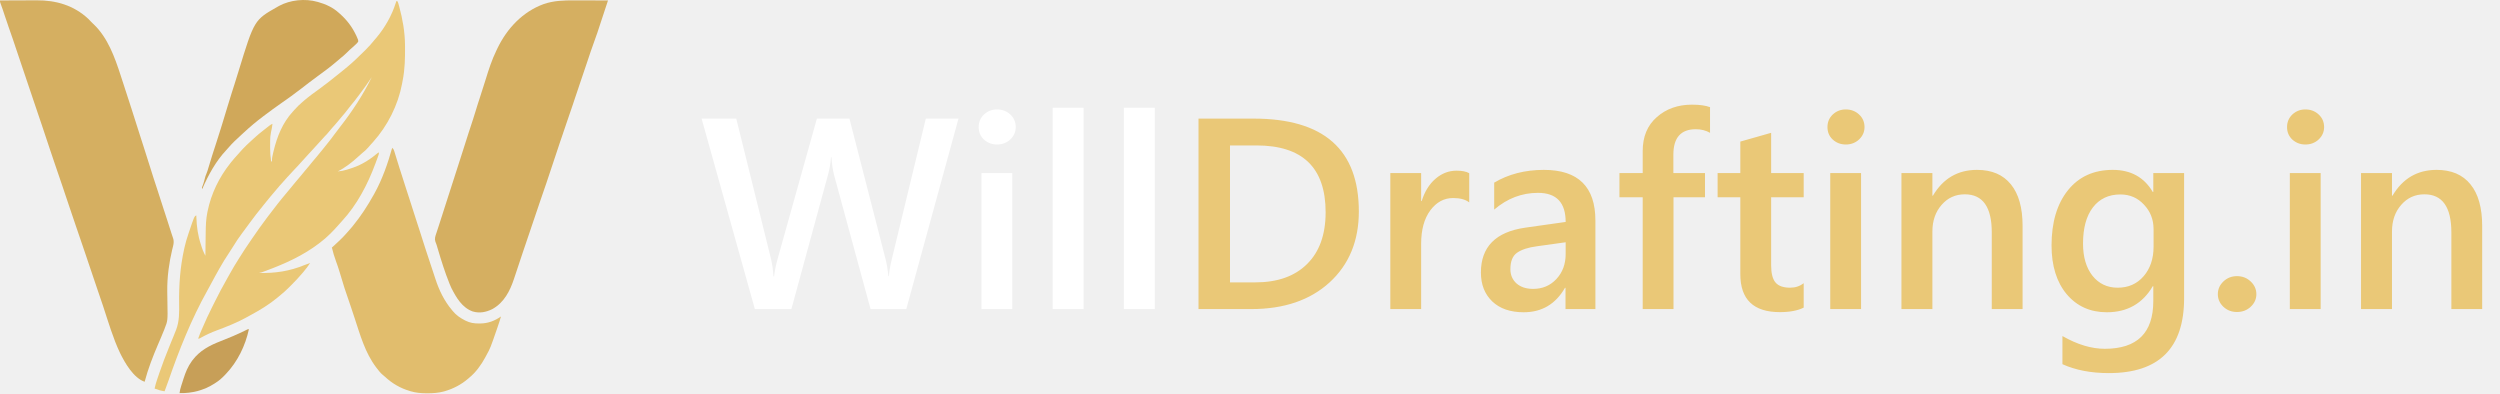
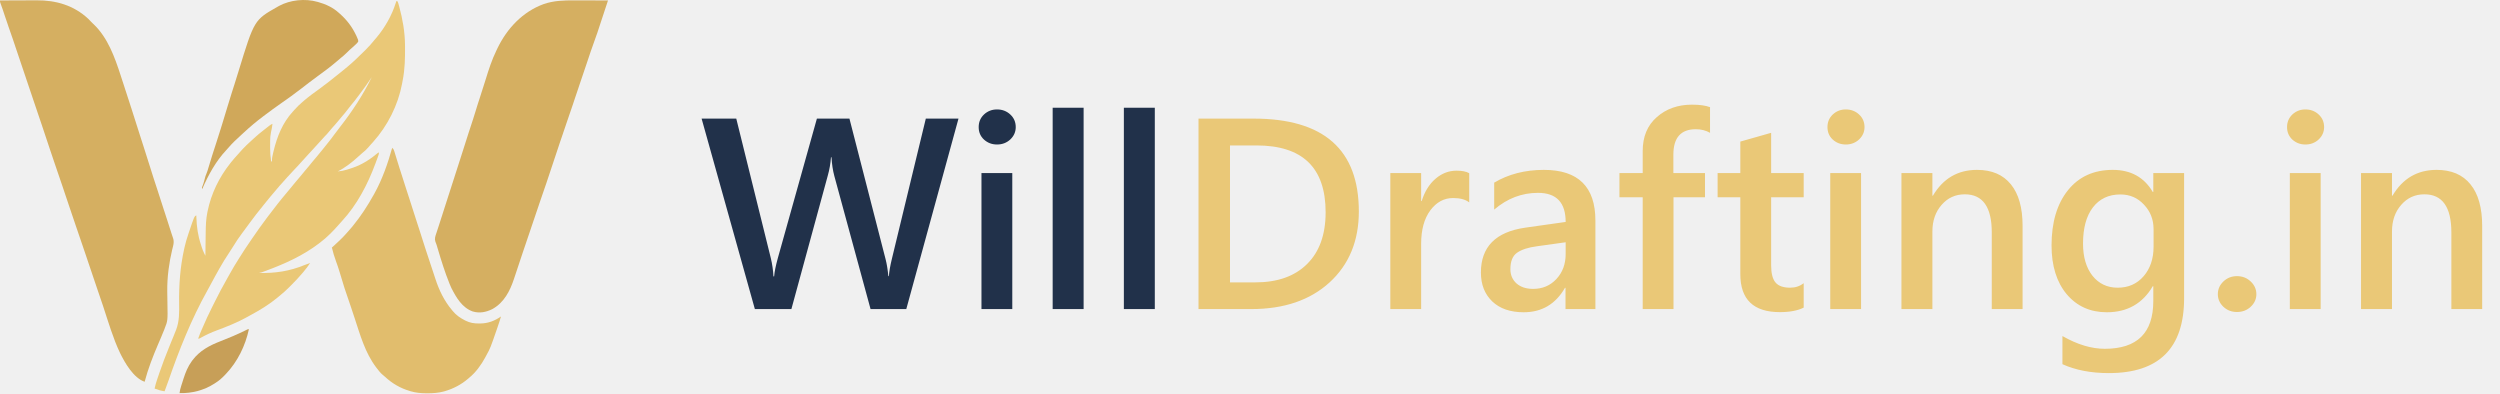
<svg xmlns="http://www.w3.org/2000/svg" width="5514" height="868" viewBox="0 0 5514 868" fill="none">
  <path d="M0 1.036C12.919 0.966 25.838 0.913 38.758 0.881C44.759 0.865 50.76 0.844 56.761 0.81C62.571 0.777 68.38 0.759 74.19 0.751C76.388 0.746 78.586 0.735 80.784 0.719C123.509 0.413 162.654 11.736 194.465 41.329C196.349 43.199 198.184 45.1 200 47.036C200.846 47.882 201.691 48.727 202.562 49.599C203.769 50.805 203.769 50.805 205 52.036C205.486 52.487 205.972 52.938 206.473 53.403C237.905 83.275 253.294 126.702 266.293 166.857C267.534 170.682 268.788 174.503 270.039 178.325C283.211 218.592 296.286 258.897 308.986 299.316C312.234 309.648 315.557 319.953 318.91 330.251C323.021 342.887 326.994 355.564 330.954 368.248C335.968 384.308 341.02 400.344 346.404 416.284C350.39 428.089 354.161 439.956 357.888 451.845C361.495 463.347 365.194 474.809 369.059 486.227C371.147 492.405 373.113 498.609 375.014 504.847C375.948 507.868 376.924 510.871 377.922 513.872C378.376 515.251 378.376 515.251 378.84 516.657C379.455 518.519 380.078 520.378 380.707 522.235C381.005 523.147 381.303 524.058 381.609 524.997C381.877 525.799 382.145 526.602 382.421 527.428C383.649 532.959 382.988 537.94 381.609 543.368C381.314 544.565 381.018 545.762 380.714 546.995C380.396 548.267 380.078 549.538 379.75 550.849C376.36 564.824 373.867 578.771 372 593.036C371.79 594.624 371.79 594.624 371.575 596.244C369.589 611.784 368.761 627.038 368.918 642.692C368.93 643.963 368.93 643.963 368.942 645.259C369.02 653.121 369.138 660.983 369.288 668.845C369.994 707.275 369.994 707.275 363 725.036C362.677 725.886 362.354 726.736 362.021 727.611C359.987 732.917 357.807 738.149 355.539 743.36C353.928 747.064 352.349 750.783 350.767 754.5C349.971 756.37 349.174 758.239 348.375 760.108C336.942 786.848 326.446 813.889 319 842.036C294.369 833.459 275.573 800.533 264.77 778.579C249.098 745.568 238.785 709.515 227.289 674.885C224.419 666.247 221.499 657.63 218.5 649.036C215.08 639.231 211.771 629.392 208.5 619.536C200.795 596.326 192.894 573.183 185 550.036C184.356 548.146 183.711 546.256 183.067 544.366C175.498 522.167 175.498 522.167 167.887 499.981C163.005 485.792 158.165 471.591 153.438 457.349C148.209 441.598 142.897 425.876 137.562 410.161C137.154 408.956 136.745 407.751 136.323 406.51C130.635 389.759 124.931 373.014 119.184 356.283C115.982 346.956 112.844 337.609 109.736 328.25C108.563 324.722 107.387 321.196 106.211 317.669C105.746 316.274 105.281 314.878 104.816 313.483C103.818 310.491 102.821 307.499 101.823 304.507C99.427 297.322 97.032 290.136 94.646 282.948C89.654 267.91 84.634 252.887 79.415 237.926C76.365 229.155 73.424 220.35 70.5 211.536C65.57 196.679 60.55 181.853 55.5 167.036C50.535 152.468 45.597 137.893 40.75 123.286C36.601 110.786 32.388 98.31 28.125 85.849C27.859 85.072 27.594 84.294 27.32 83.494C24.588 75.505 21.826 67.528 19 59.571C15.832 50.643 12.847 41.656 9.875 32.661C8.853 29.569 7.83 26.478 6.805 23.388C6.563 22.657 6.321 21.927 6.071 21.174C4.385 16.11 2.585 11.098 0.668 6.116C0 4.036 0 4.036 0 1.036Z" fill="#D5AF61" />
  <path d="M875 2.035C877 3.035 877 3.035 878.297 6.707C878.793 8.396 879.277 10.089 879.75 11.785C880.01 12.707 880.269 13.63 880.536 14.58C888.016 41.968 892.995 70.273 893.273 98.699C893.286 99.878 893.298 101.057 893.311 102.272C893.531 128.039 893.124 152.751 888 178.035C887.586 180.282 887.174 182.529 886.766 184.777C877.903 231.937 854.97 277.389 823 313.035C822.172 313.962 821.345 314.889 820.492 315.844C819.002 317.503 817.506 319.157 816.004 320.805C814.736 322.216 813.49 323.649 812.277 325.109C808.276 329.925 803.849 333.731 798.949 337.621C795.892 340.124 793.004 342.77 790.125 345.473C776.903 357.721 761.127 369.972 745 378.035C751.854 377.575 758.08 376.412 764.625 374.348C765.925 373.944 765.925 373.944 767.252 373.532C769.84 372.717 772.421 371.882 775 371.035C775.715 370.802 776.431 370.568 777.167 370.328C799.057 363.038 817.506 350.816 835 336.035C836 338.035 836 338.035 834.953 341.621C834.395 343.221 833.827 344.817 833.25 346.41C832.935 347.289 832.62 348.169 832.295 349.074C831.211 352.067 830.108 355.052 829 358.035C828.607 359.098 828.215 360.16 827.81 361.254C810.865 406.721 787.506 451.782 754.285 487.57C752.395 489.61 750.56 491.675 748.75 493.785C735.705 508.719 721.875 523.08 706 535.035C705.362 535.524 704.724 536.013 704.066 536.517C668.511 563.711 628.746 581.604 587 597.035C585.968 597.422 584.936 597.809 583.873 598.208C582.428 598.745 582.428 598.745 580.953 599.293C580.114 599.606 579.275 599.92 578.411 600.243C575.957 601.049 573.541 601.581 571 602.035C607.559 602.869 638.705 598.195 672.648 584.207C676.393 582.667 680.128 581.233 684 580.035C679.517 587.156 674.42 593.612 669 600.035C668.544 600.577 668.088 601.118 667.618 601.676C659.857 610.856 651.762 619.592 643.233 628.062C641.362 629.924 639.501 631.795 637.641 633.668C630.732 640.584 623.689 646.986 616 653.035C614.86 653.987 613.724 654.943 612.594 655.906C594.016 671.45 573.045 684.122 551.756 695.548C549.327 696.859 546.919 698.2 544.516 699.559C523.742 711.124 501.134 720.191 478.865 728.442C466.694 732.964 454.938 738.279 443.592 744.598C439.193 747.035 439.193 747.035 437 747.035C438.303 742.989 439.764 739.077 441.434 735.168C441.912 734.047 442.391 732.926 442.884 731.771C443.397 730.579 443.909 729.388 444.438 728.16C444.702 727.546 444.966 726.931 445.238 726.298C452.706 708.93 460.474 691.708 469.07 674.867C469.995 673.044 470.906 671.215 471.812 669.383C481.445 649.912 491.57 630.744 502.371 611.896C504.026 608.99 505.658 606.073 507.285 603.152C513.635 591.767 520.236 580.622 527.305 569.669C529.235 566.67 531.149 563.66 533.062 560.648C534.479 558.423 535.896 556.198 537.312 553.973C537.97 552.938 538.628 551.903 539.306 550.836C543.385 544.454 547.625 538.218 552 532.035C553.696 529.583 555.379 527.121 557.062 524.66C566.966 510.24 576.942 495.908 587.528 481.979C589.037 479.987 590.534 477.985 592.027 475.98C598.553 467.225 605.205 458.583 612 450.035C612.663 449.2 613.325 448.365 614.008 447.504C615.997 445.007 617.997 442.52 620 440.035C620.466 439.455 620.933 438.876 621.413 438.278C627.769 430.382 634.202 422.572 640.831 414.903C644.283 410.9 647.599 406.809 650.875 402.66C654.025 398.769 657.307 394.996 660.578 391.207C663.454 387.867 666.268 384.495 669 381.035C672.73 376.311 676.646 371.762 680.578 367.207C684.117 363.096 687.526 358.903 690.887 354.645C693.462 351.465 696.134 348.378 698.812 345.285C703.289 340.105 707.594 334.824 711.791 329.416C714.701 325.671 717.67 321.984 720.686 318.324C726.603 311.135 732.214 303.772 737.696 296.246C741.717 290.738 745.849 285.334 750.062 279.973C776.678 245.941 801.038 208.889 820 170.035C819.413 170.909 819.413 170.909 818.813 171.801C810.966 183.456 803.001 194.956 794.46 206.114C792.939 208.116 791.438 210.132 789.941 212.152C784.626 219.324 779.195 226.306 773.422 233.117C770.903 236.152 768.504 239.265 766.125 242.41C762.07 247.757 757.791 252.87 753.396 257.938C750.322 261.483 747.321 265.07 744.375 268.723C740.578 273.403 736.563 277.839 732.48 282.27C729.995 285.04 727.646 287.886 725.312 290.785C722.273 294.551 719.134 298.02 715.66 301.383C713.331 303.701 711.22 306.188 709.074 308.676C706.474 311.634 703.803 314.522 701.125 317.41C697.595 321.218 694.084 325.038 690.625 328.91C686.768 333.217 682.828 337.442 678.875 341.66C674.773 346.038 670.723 350.438 666.805 354.98C659.863 362.884 652.576 370.494 645.375 378.16C637.705 386.328 630.115 394.556 622.77 403.02C620.749 405.321 618.687 407.583 616.625 409.848C612.755 414.135 609.088 418.553 605.457 423.043C602.649 426.463 599.768 429.812 596.875 433.16C593.017 437.633 589.273 442.154 585.688 446.852C583.775 449.327 581.8 451.744 579.812 454.16C569.78 466.396 560.113 478.806 550.787 491.591C548.434 494.809 546.064 498.015 543.694 501.22C541.362 504.377 539.039 507.54 536.716 510.703C535.58 512.247 534.441 513.789 533.3 515.328C526.752 524.159 520.588 533.074 514.944 542.512C512.175 547.14 509.292 551.646 506.25 556.098C490.238 579.72 476.663 605.087 463.156 630.195C461.203 633.822 459.229 637.435 457.219 641.031C422.302 703.667 395.299 770.949 371.926 838.652C369.094 846.835 366.098 854.949 363 863.035C355.265 861.898 348.26 859.928 341 857.035C342.33 850.588 344.055 844.441 346.168 838.211C346.479 837.284 346.791 836.356 347.112 835.401C348.13 832.381 349.158 829.364 350.188 826.348C350.541 825.308 350.895 824.268 351.26 823.197C357.939 803.631 365.277 784.388 373.095 765.252C374.01 763.011 374.923 760.769 375.835 758.527C376.287 757.417 376.287 757.417 376.748 756.285C377.347 754.812 377.947 753.339 378.546 751.865C379.925 748.477 381.307 745.09 382.702 741.707C384.158 738.159 385.587 734.601 387 731.035C387.452 729.909 387.904 728.782 388.37 727.621C395.805 708.15 395.331 689.043 395.089 668.572C394.615 628.275 397.32 589.55 406 550.035C406.279 548.749 406.559 547.462 406.847 546.137C409.186 535.634 412.241 525.473 415.688 515.285C415.948 514.509 416.208 513.732 416.476 512.932C428.444 477.313 428.444 477.313 433 475.035C433.026 476.249 433.052 477.464 433.078 478.715C433.699 499.688 436.609 520.048 443.308 539.967C443.931 541.83 444.517 543.705 445.098 545.582C446.595 550.359 448.318 554.743 450.572 559.216C451.253 560.569 451.253 560.569 451.947 561.95C452.294 562.638 452.642 563.326 453 564.035C453.015 562.848 453.015 562.848 453.031 561.637C453.13 554.107 453.233 546.578 453.339 539.048C453.394 535.179 453.447 531.31 453.497 527.44C453.546 523.693 453.598 519.945 453.653 516.197C453.673 514.781 453.692 513.366 453.709 511.95C453.886 497.591 454.345 483.399 457.188 469.285C457.407 468.175 457.627 467.064 457.854 465.92C465.811 427.089 483.311 390.976 508 360.035C508.79 359.034 509.58 358.032 510.395 357C514.875 351.421 519.591 346.091 524.445 340.836C526.437 338.652 528.378 336.444 530.309 334.207C534.018 329.955 537.937 325.95 541.938 321.973C542.602 321.304 543.267 320.636 543.951 319.947C547.895 316.011 551.949 312.262 556.167 308.623C558.618 306.5 560.994 304.299 563.375 302.098C568.42 297.507 573.62 293.225 579 289.035C580.496 287.856 581.992 286.676 583.488 285.496C585.117 284.217 586.746 282.938 588.375 281.66C589.161 281.04 589.947 280.421 590.756 279.782C591.504 279.198 592.253 278.614 593.023 278.012C593.693 277.487 594.362 276.961 595.052 276.42C596.966 275.059 598.873 274.024 601 273.035C600.373 279.302 599.114 285.333 597.719 291.473C596.376 298.127 595.843 304.58 595.832 311.348C595.829 312.12 595.825 312.892 595.822 313.687C595.817 315.314 595.815 316.941 595.815 318.568C595.813 321.001 595.794 323.434 595.775 325.867C595.74 336.076 596.464 345.943 598 356.035C598.66 356.035 599.32 356.035 600 356.035C599.95 355.123 599.899 354.21 599.848 353.27C599.86 347.797 601.198 342.589 602.438 337.285C602.834 335.586 602.834 335.586 603.239 333.852C611.118 301.276 623.106 270.888 646 246.035C647.123 244.792 648.245 243.549 649.367 242.305C654.949 236.159 660.582 230.317 667 225.035C668.524 223.722 670.049 222.41 671.573 221.097C681.702 212.419 692.478 204.685 703.296 196.901C709.36 192.525 715.316 188.035 721.21 183.431C723.274 181.822 725.344 180.221 727.414 178.621C735.707 172.204 743.923 165.722 752 159.035C753.791 157.576 755.583 156.118 757.375 154.66C759.252 153.121 761.127 151.579 763 150.035C764.495 148.805 764.495 148.805 766.02 147.551C779.088 136.706 791.234 124.893 803.277 112.933C804.367 111.852 805.458 110.772 806.551 109.693C813.516 102.81 819.898 95.711 826 88.035C827.58 86.199 829.163 84.365 830.75 82.535C849.456 60.036 864.367 33.725 873.09 5.781C874 3.035 874 3.035 875 2.035Z" fill="#EAC877" />
  <path d="M1266.49 0.84C1268.66 0.843 1270.82 0.846 1272.99 0.848C1278.62 0.856 1284.24 0.875 1289.87 0.898C1295.64 0.918 1301.42 0.927 1307.19 0.937C1318.46 0.959 1329.73 0.993 1341 1.035C1340.67 2.024 1340.34 3.013 1340 4.032C1331.6 29.132 1331.6 29.132 1323.42 54.304C1319.52 66.5 1315.45 78.6 1310.99 90.605C1305.06 106.639 1299.69 122.891 1294.31 139.12C1291.02 149.03 1287.63 158.906 1284.25 168.785C1278.66 185.112 1273.16 201.466 1267.72 217.844C1267.5 218.515 1267.27 219.187 1267.04 219.879C1265.88 223.368 1264.73 226.859 1263.58 230.35C1260.1 240.844 1256.49 251.283 1252.82 261.71C1246.17 280.659 1239.72 299.67 1233.42 318.74C1232.04 322.919 1230.65 327.095 1229.26 331.269C1229.03 331.956 1228.8 332.643 1228.56 333.35C1227.86 335.474 1227.15 337.598 1226.44 339.723C1223.19 349.454 1219.95 359.187 1216.72 368.925C1208.8 392.829 1200.84 416.713 1192.48 440.467C1186.45 457.586 1180.71 474.795 1175 492.019C1171.29 503.192 1167.55 514.353 1163.69 525.473C1160.09 535.823 1156.58 546.2 1153.13 556.598C1152.88 557.349 1152.63 558.101 1152.37 558.876C1150.58 564.262 1148.79 569.648 1147 575.035C1143.46 585.712 1139.91 596.387 1136.33 607.054C1135.49 609.573 1134.65 612.093 1133.81 614.614C1124.78 641.797 1111.9 667.392 1085.77 681.816C1071.82 688.609 1058.08 691.362 1042.93 687.055C1019.2 678.795 1006.35 656.336 995.54 635.176C994.266 632.493 993.117 629.787 992.001 627.035C991.612 626.083 991.612 626.083 991.216 625.112C981.02 599.879 972.932 573.723 965.21 547.643C965.017 546.993 964.823 546.342 964.624 545.672C964.081 543.842 963.538 542.012 962.996 540.182C962.167 537.56 961.231 535.079 960.161 532.551C958.215 526.654 960.042 521.416 961.942 515.672C962.353 514.418 962.763 513.164 963.186 511.872C963.409 511.2 963.632 510.528 963.862 509.836C965.108 506.081 966.333 502.319 967.563 498.559C967.832 497.737 968.102 496.916 968.379 496.069C971.644 486.097 974.832 476.1 978.023 466.104C979.747 460.706 981.473 455.308 983.2 449.91C983.531 448.875 983.862 447.84 984.203 446.774C988.815 432.356 993.47 417.953 998.127 403.55C1003.66 386.45 1009.15 369.339 1014.63 352.223C1014.96 351.168 1015.3 350.113 1015.65 349.027C1019.18 337.989 1022.71 326.95 1026.23 315.91C1027.65 311.474 1029.06 307.038 1030.48 302.603C1031.15 300.521 1031.81 298.439 1032.47 296.357C1035.96 285.423 1039.5 274.513 1043.16 263.637C1045.64 256.231 1048.01 248.814 1050.16 241.305C1052.51 233.149 1055.19 225.098 1057.85 217.035C1062.24 203.673 1066.58 190.301 1070.69 176.848C1077.58 154.439 1084.69 132.137 1095 111.035C1095.67 109.622 1096.35 108.21 1097.02 106.797C1118.2 62.851 1152.51 26.078 1198.94 9.05C1220.88 1.389 1243.46 0.72 1266.49 0.84Z" fill="#D5AF61" />
  <path d="M865 326.035C867.509 328.25 868.561 330.019 869.536 333.206C869.803 334.061 870.07 334.915 870.345 335.796C870.628 336.736 870.911 337.676 871.203 338.645C871.513 339.645 871.824 340.645 872.143 341.676C872.825 343.875 873.502 346.076 874.176 348.278C875.849 353.742 877.549 359.198 879.25 364.655C879.657 365.96 880.063 367.265 880.469 368.571C885.455 384.593 890.633 400.552 895.823 416.51C898.028 423.293 900.231 430.078 902.434 436.863C902.79 437.961 902.79 437.961 903.154 439.082C908.502 455.554 913.784 472.048 919.041 488.55C921.545 496.403 924.053 504.253 926.68 512.066C928.513 517.526 930.236 523.01 931.914 528.519C934.195 535.904 936.607 543.248 939 550.598C939.422 551.895 939.422 551.895 939.853 553.22C945.145 569.483 950.493 585.727 955.955 601.934C957.438 606.341 958.89 610.757 960.328 615.18C968.659 640.492 979.723 663.621 997 684.035C997.611 684.792 998.222 685.549 998.852 686.328C1006.18 695.089 1015.02 701.284 1025.12 706.41C1025.76 706.732 1026.39 707.054 1027.04 707.385C1036.69 712.065 1045.48 713.568 1056.19 713.473C1057.38 713.464 1058.58 713.456 1059.81 713.448C1076.92 713.121 1090.95 707.668 1105 698.035C1102.59 706.393 1099.83 714.625 1097 722.848C1096.64 723.885 1096.64 723.885 1096.28 724.942C1081.48 767.853 1081.48 767.853 1072 785.035C1071.37 786.215 1070.74 787.394 1070.12 788.574C1061.31 804.844 1049.43 821.36 1035 833.035C1034.24 833.707 1033.48 834.378 1032.69 835.07C1017.66 848.044 999.927 857.397 980.875 862.848C980.196 863.043 979.516 863.238 978.816 863.439C966.854 866.63 954.71 867.448 942.375 867.41C941.678 867.409 940.981 867.408 940.263 867.407C928.471 867.359 917.349 866.384 906 863.035C905.176 862.794 904.353 862.552 903.504 862.304C882.576 855.964 865.288 845.93 849.234 831.078C847.35 829.356 845.429 827.754 843.438 826.16C838.625 822.044 834.847 817.036 831 812.035C830.599 811.514 830.198 810.993 829.784 810.457C805.146 778.137 794.31 738.303 781.739 700.269C779.871 694.621 777.996 688.974 776.117 683.329C775.665 681.97 775.213 680.611 774.762 679.251C771.525 669.515 768.205 659.809 764.845 650.115C761.478 640.395 758.177 630.69 755.379 620.789C753.55 614.378 751.542 608.021 749.556 601.657C749.108 600.218 748.66 598.779 748.213 597.339C745.985 590.164 743.707 583.047 741 576.035C737.499 566.165 734.287 556.265 732 546.035C733.276 544.867 733.276 544.867 734.578 543.676C756.535 523.524 756.535 523.524 776 501.035C776.908 499.913 777.82 498.793 778.734 497.676C796.001 476.532 810.716 453.861 824 430.035C824.703 428.785 824.703 428.785 825.42 427.509C843.16 395.698 855.192 360.999 865 326.035Z" fill="#E1BD6D" />
  <path d="M699.998 4.035C700.687 4.223 701.375 4.411 702.085 4.604C718.414 9.163 734.406 16.524 746.998 28.035C747.97 28.889 748.942 29.744 749.944 30.624C764.986 43.965 776.528 59.121 785.186 77.285C785.56 78.07 785.935 78.856 786.321 79.665C790.151 88.044 790.151 88.044 789.998 92.035C788.357 94.55 786.275 96.461 784.061 98.472C783.159 99.33 783.159 99.33 782.24 100.205C778.545 103.698 774.756 107.083 770.877 110.37C768.709 112.291 766.707 114.335 764.686 116.41C760.686 120.458 756.446 124.038 752.006 127.593C748.672 130.299 745.43 133.097 742.186 135.91C728.568 147.644 714.092 158.198 699.585 168.798C687.895 177.345 676.397 186.102 664.998 195.035C649.946 206.816 634.355 217.816 618.686 228.757C607.588 236.51 596.672 244.47 585.868 252.627C584.139 253.929 582.406 255.224 580.67 256.515C565.577 267.758 551.285 279.842 537.5 292.646C535.971 294.06 534.431 295.462 532.889 296.863C522.35 306.457 511.757 316.271 502.573 327.191C501.444 328.513 500.274 329.802 499.08 331.066C476.055 355.559 459.188 386.371 445.998 417.035C444.799 413.438 445.582 412.444 447.108 409.144C448.823 405.081 449.844 400.784 450.998 396.535C451.494 394.71 451.994 392.887 452.498 391.066C452.823 389.868 452.823 389.868 453.155 388.646C453.998 386.035 453.998 386.035 455.448 382.704C457.03 378.959 458.216 375.197 459.311 371.292C461.81 362.596 464.494 353.965 467.228 345.341C468 342.905 468.769 340.468 469.537 338.031C471.735 331.077 473.951 324.134 476.287 317.226C480.076 305.929 483.569 294.536 487.109 283.159C487.947 280.467 488.786 277.775 489.627 275.083C493.741 261.92 497.83 248.755 501.651 235.503C504.662 225.061 507.91 214.708 511.251 204.367C512.891 199.289 514.52 194.207 516.147 189.124C516.474 188.103 516.801 187.082 517.138 186.03C520.271 176.221 523.301 166.382 526.311 156.535C560.77 44.029 560.77 44.029 611.998 15.035C613.117 14.386 614.236 13.738 615.389 13.07C640.056 -0.287 673.012 -3.605 699.998 4.035Z" fill="#D0A85A" />
  <path d="M549 726.035C541.246 762.369 523.806 798.196 498 825.035C497.541 825.52 497.083 826.004 496.61 826.503C490.232 833.218 483.89 839.1 476 844.035C474.926 844.742 473.852 845.448 472.746 846.176C449.704 860.987 423.266 867.731 396 867.035C396.628 861.497 397.953 856.462 399.66 851.164C399.928 850.324 400.196 849.484 400.473 848.619C401.042 846.843 401.615 845.069 402.19 843.296C403.048 840.641 403.887 837.98 404.725 835.318C409.144 821.506 414.406 808.198 423.125 796.473C423.549 795.9 423.973 795.328 424.41 794.738C440.43 773.291 462.297 761.833 486.821 752.385C505.127 745.327 523.168 737.628 540.783 728.98C541.579 728.591 542.375 728.202 543.195 727.801C543.886 727.458 544.578 727.116 545.29 726.763C547 726.035 547 726.035 549 726.035Z" fill="#C79F58" />
-   <path d="M2114.05 261.588L1998.91 681.705H1920.1L1840.12 387.857C1836.8 375.357 1834.75 361.686 1833.97 346.842H1832.8C1831.82 360.709 1829.48 374.186 1825.77 387.271L1745.49 681.705H1664.93L1547.45 261.588H1623.91L1700.08 569.205C1703.21 582.096 1705.16 595.572 1705.94 609.635H1707.41C1708.19 599.674 1710.92 586.197 1715.61 569.205L1801.74 261.588H1873.52L1953.21 571.549C1955.94 582.096 1957.99 594.596 1959.36 609.049H1960.53C1961.12 599.283 1963.36 586.393 1967.27 570.377L2041.98 261.588H2114.05ZM2199.01 318.717C2187.88 318.717 2178.3 315.104 2170.3 307.877C2162.48 300.65 2158.58 291.471 2158.58 280.338C2158.58 269.205 2162.48 259.928 2170.3 252.506C2178.3 245.084 2187.88 241.373 2199.01 241.373C2210.53 241.373 2220.3 245.084 2228.3 252.506C2236.31 259.928 2240.32 269.205 2240.32 280.338C2240.32 290.885 2236.31 299.967 2228.3 307.584C2220.3 315.006 2210.53 318.717 2199.01 318.717ZM2232.7 681.705H2164.73V381.705H2232.7V681.705ZM2390.02 681.705H2321.76V237.564H2390.02V681.705ZM2547.05 681.705H2478.79V237.564H2547.05V681.705Z" fill="#FFFFFF" />
+   <path d="M2114.05 261.588L1998.91 681.705H1920.1L1840.12 387.857C1836.8 375.357 1834.75 361.686 1833.97 346.842H1832.8C1831.82 360.709 1829.48 374.186 1825.77 387.271L1745.49 681.705H1664.93L1547.45 261.588H1623.91L1700.08 569.205C1703.21 582.096 1705.16 595.572 1705.94 609.635H1707.41C1708.19 599.674 1710.92 586.197 1715.61 569.205L1801.74 261.588H1873.52L1953.21 571.549C1955.94 582.096 1957.99 594.596 1959.36 609.049H1960.53C1961.12 599.283 1963.36 586.393 1967.27 570.377L2041.98 261.588H2114.05ZM2199.01 318.717C2187.88 318.717 2178.3 315.104 2170.3 307.877C2162.48 300.65 2158.58 291.471 2158.58 280.338C2158.58 269.205 2162.48 259.928 2170.3 252.506C2178.3 245.084 2187.88 241.373 2199.01 241.373C2210.53 241.373 2220.3 245.084 2228.3 252.506C2236.31 259.928 2240.32 269.205 2240.32 280.338C2240.32 290.885 2236.31 299.967 2228.3 307.584C2220.3 315.006 2210.53 318.717 2199.01 318.717ZM2232.7 681.705H2164.73V381.705H2232.7V681.705ZM2390.02 681.705H2321.76V237.564H2390.02V681.705ZM2547.05 681.705H2478.79V237.564H2547.05V681.705Z" fill="#21314A" />
  <path d="M2643.44 681.705V261.588H2764.73C2919.61 261.588 2997.05 329.85 2997.05 466.373C2997.05 531.217 2975.57 583.365 2932.6 622.818C2889.63 662.076 2832.02 681.705 2759.75 681.705H2643.44ZM2712.88 320.768V622.818H2768.54C2817.56 622.818 2855.65 609.342 2882.8 582.389C2910.14 555.436 2923.81 517.35 2923.81 468.131C2923.81 369.889 2872.93 320.768 2771.18 320.768H2712.88ZM3240.51 446.451C3232.31 440.006 3220.49 436.783 3205.06 436.783C3184.95 436.783 3168.15 445.865 3154.67 464.029C3141.2 482.193 3134.46 506.9 3134.46 538.15V681.705H3066.49V381.705H3134.46V443.521H3135.63C3142.27 422.428 3152.43 406.021 3166.1 394.303C3179.96 382.389 3195.39 376.432 3212.39 376.432C3224.69 376.432 3234.07 378.287 3240.51 381.998V446.451ZM3518.83 681.705H3452.91V634.83H3451.74C3431.04 670.768 3400.67 688.736 3360.63 688.736C3331.14 688.736 3307.99 680.729 3291.2 664.713C3274.59 648.697 3266.29 627.506 3266.29 601.139C3266.29 544.498 3298.91 511.49 3364.14 502.115L3453.21 489.518C3453.21 446.744 3432.89 425.357 3392.27 425.357C3356.53 425.357 3324.3 437.662 3295.59 462.271V402.799C3327.23 384.049 3363.75 374.674 3405.16 374.674C3480.94 374.674 3518.83 411.979 3518.83 486.588V681.705ZM3453.21 534.342L3390.22 543.131C3370.69 545.67 3355.94 550.455 3345.98 557.486C3336.21 564.322 3331.33 576.432 3331.33 593.814C3331.33 606.51 3335.82 616.959 3344.81 625.162C3353.99 633.17 3366.2 637.174 3381.43 637.174C3402.13 637.174 3419.22 629.947 3432.7 615.494C3446.37 600.846 3453.21 582.486 3453.21 560.416V534.342ZM3771.66 292.936C3762.48 287.662 3752.04 285.025 3740.32 285.025C3707.31 285.025 3690.8 303.678 3690.8 340.982V381.705H3760.53V435.025H3691.1V681.705H3623.13V435.025H3571.86V381.705H3623.13V333.072C3623.13 301.432 3633.48 276.529 3654.18 258.365C3674.89 240.006 3700.77 230.826 3731.82 230.826C3748.62 230.826 3761.9 232.682 3771.66 236.393V292.936ZM3978.21 678.482C3964.93 685.123 3947.45 688.443 3925.77 688.443C3867.56 688.443 3838.46 660.514 3838.46 604.654V435.025H3788.36V381.705H3838.46V312.271L3906.43 292.936V381.705H3978.21V435.025H3906.43V585.025C3906.43 602.799 3909.65 615.494 3916.1 623.111C3922.54 630.729 3933.29 634.537 3948.32 634.537C3959.85 634.537 3969.81 631.217 3978.21 624.576V678.482ZM4071.08 318.717C4059.95 318.717 4050.38 315.104 4042.37 307.877C4034.55 300.65 4030.65 291.471 4030.65 280.338C4030.65 269.205 4034.55 259.928 4042.37 252.506C4050.38 245.084 4059.95 241.373 4071.08 241.373C4082.6 241.373 4092.37 245.084 4100.38 252.506C4108.38 259.928 4112.39 269.205 4112.39 280.338C4112.39 290.885 4108.38 299.967 4100.38 307.584C4092.37 315.006 4082.6 318.717 4071.08 318.717ZM4104.77 681.705H4036.8V381.705H4104.77V681.705ZM4461.02 681.705H4393.05V512.662C4393.05 456.607 4373.23 428.58 4333.58 428.58C4312.88 428.58 4295.79 436.393 4282.31 452.018C4268.83 467.447 4262.09 486.979 4262.09 510.611V681.705H4193.83V381.705H4262.09V431.51H4263.27C4285.73 393.619 4318.15 374.674 4360.53 374.674C4393.15 374.674 4418.05 385.318 4435.24 406.607C4452.43 427.701 4461.02 458.268 4461.02 498.307V681.705ZM4817.27 657.682C4817.27 767.838 4761.9 822.916 4651.16 822.916C4612.09 822.916 4578.01 816.373 4548.91 803.287V741.178C4581.72 759.928 4612.88 769.303 4642.37 769.303C4713.66 769.303 4749.3 734.244 4749.3 664.127V631.314H4748.13C4725.67 669.596 4691.88 688.736 4646.76 688.736C4610.24 688.736 4580.75 675.455 4558.29 648.893C4536.02 622.135 4524.89 586.295 4524.89 541.373C4524.89 490.396 4536.9 449.869 4560.92 419.791C4584.95 389.713 4617.95 374.674 4659.95 374.674C4699.59 374.674 4728.99 390.885 4748.13 423.307H4749.3V381.705H4817.27V657.682ZM4749.89 544.303V505.338C4749.89 484.244 4742.86 466.275 4728.79 451.432C4714.93 436.393 4697.54 428.873 4676.64 428.873C4650.86 428.873 4630.65 438.443 4616 457.584C4601.55 476.529 4594.32 503.092 4594.32 537.271C4594.32 566.764 4601.25 590.396 4615.12 608.17C4629.18 625.748 4647.74 634.537 4670.79 634.537C4694.22 634.537 4713.27 626.139 4727.91 609.342C4742.56 592.35 4749.89 570.67 4749.89 544.303ZM4933.87 688.15C4922.15 688.15 4912.19 684.342 4903.99 676.725C4895.79 668.912 4891.68 659.635 4891.68 648.893C4891.68 637.955 4895.79 628.58 4903.99 620.768C4912.19 612.955 4922.15 609.049 4933.87 609.049C4945.79 609.049 4955.84 612.955 4964.05 620.768C4972.45 628.58 4976.64 637.955 4976.64 648.893C4976.64 659.635 4972.45 668.912 4964.05 676.725C4955.84 684.342 4945.79 688.15 4933.87 688.15ZM5084.75 318.717C5073.62 318.717 5064.05 315.104 5056.04 307.877C5048.23 300.65 5044.32 291.471 5044.32 280.338C5044.32 269.205 5048.23 259.928 5056.04 252.506C5064.05 245.084 5073.62 241.373 5084.75 241.373C5096.27 241.373 5106.04 245.084 5114.05 252.506C5122.05 259.928 5126.06 269.205 5126.06 280.338C5126.06 290.885 5122.05 299.967 5114.05 307.584C5106.04 315.006 5096.27 318.717 5084.75 318.717ZM5118.44 681.705H5050.47V381.705H5118.44V681.705ZM5474.69 681.705H5406.72V512.662C5406.72 456.607 5386.9 428.58 5347.25 428.58C5326.55 428.58 5309.46 436.393 5295.98 452.018C5282.5 467.447 5275.77 486.979 5275.77 510.611V681.705H5207.5V381.705H5275.77V431.51H5276.94C5299.4 393.619 5331.82 374.674 5374.2 374.674C5406.82 374.674 5431.72 385.318 5448.91 406.607C5466.1 427.701 5474.69 458.268 5474.69 498.307V681.705Z" fill="#EAC877" />
</svg>
